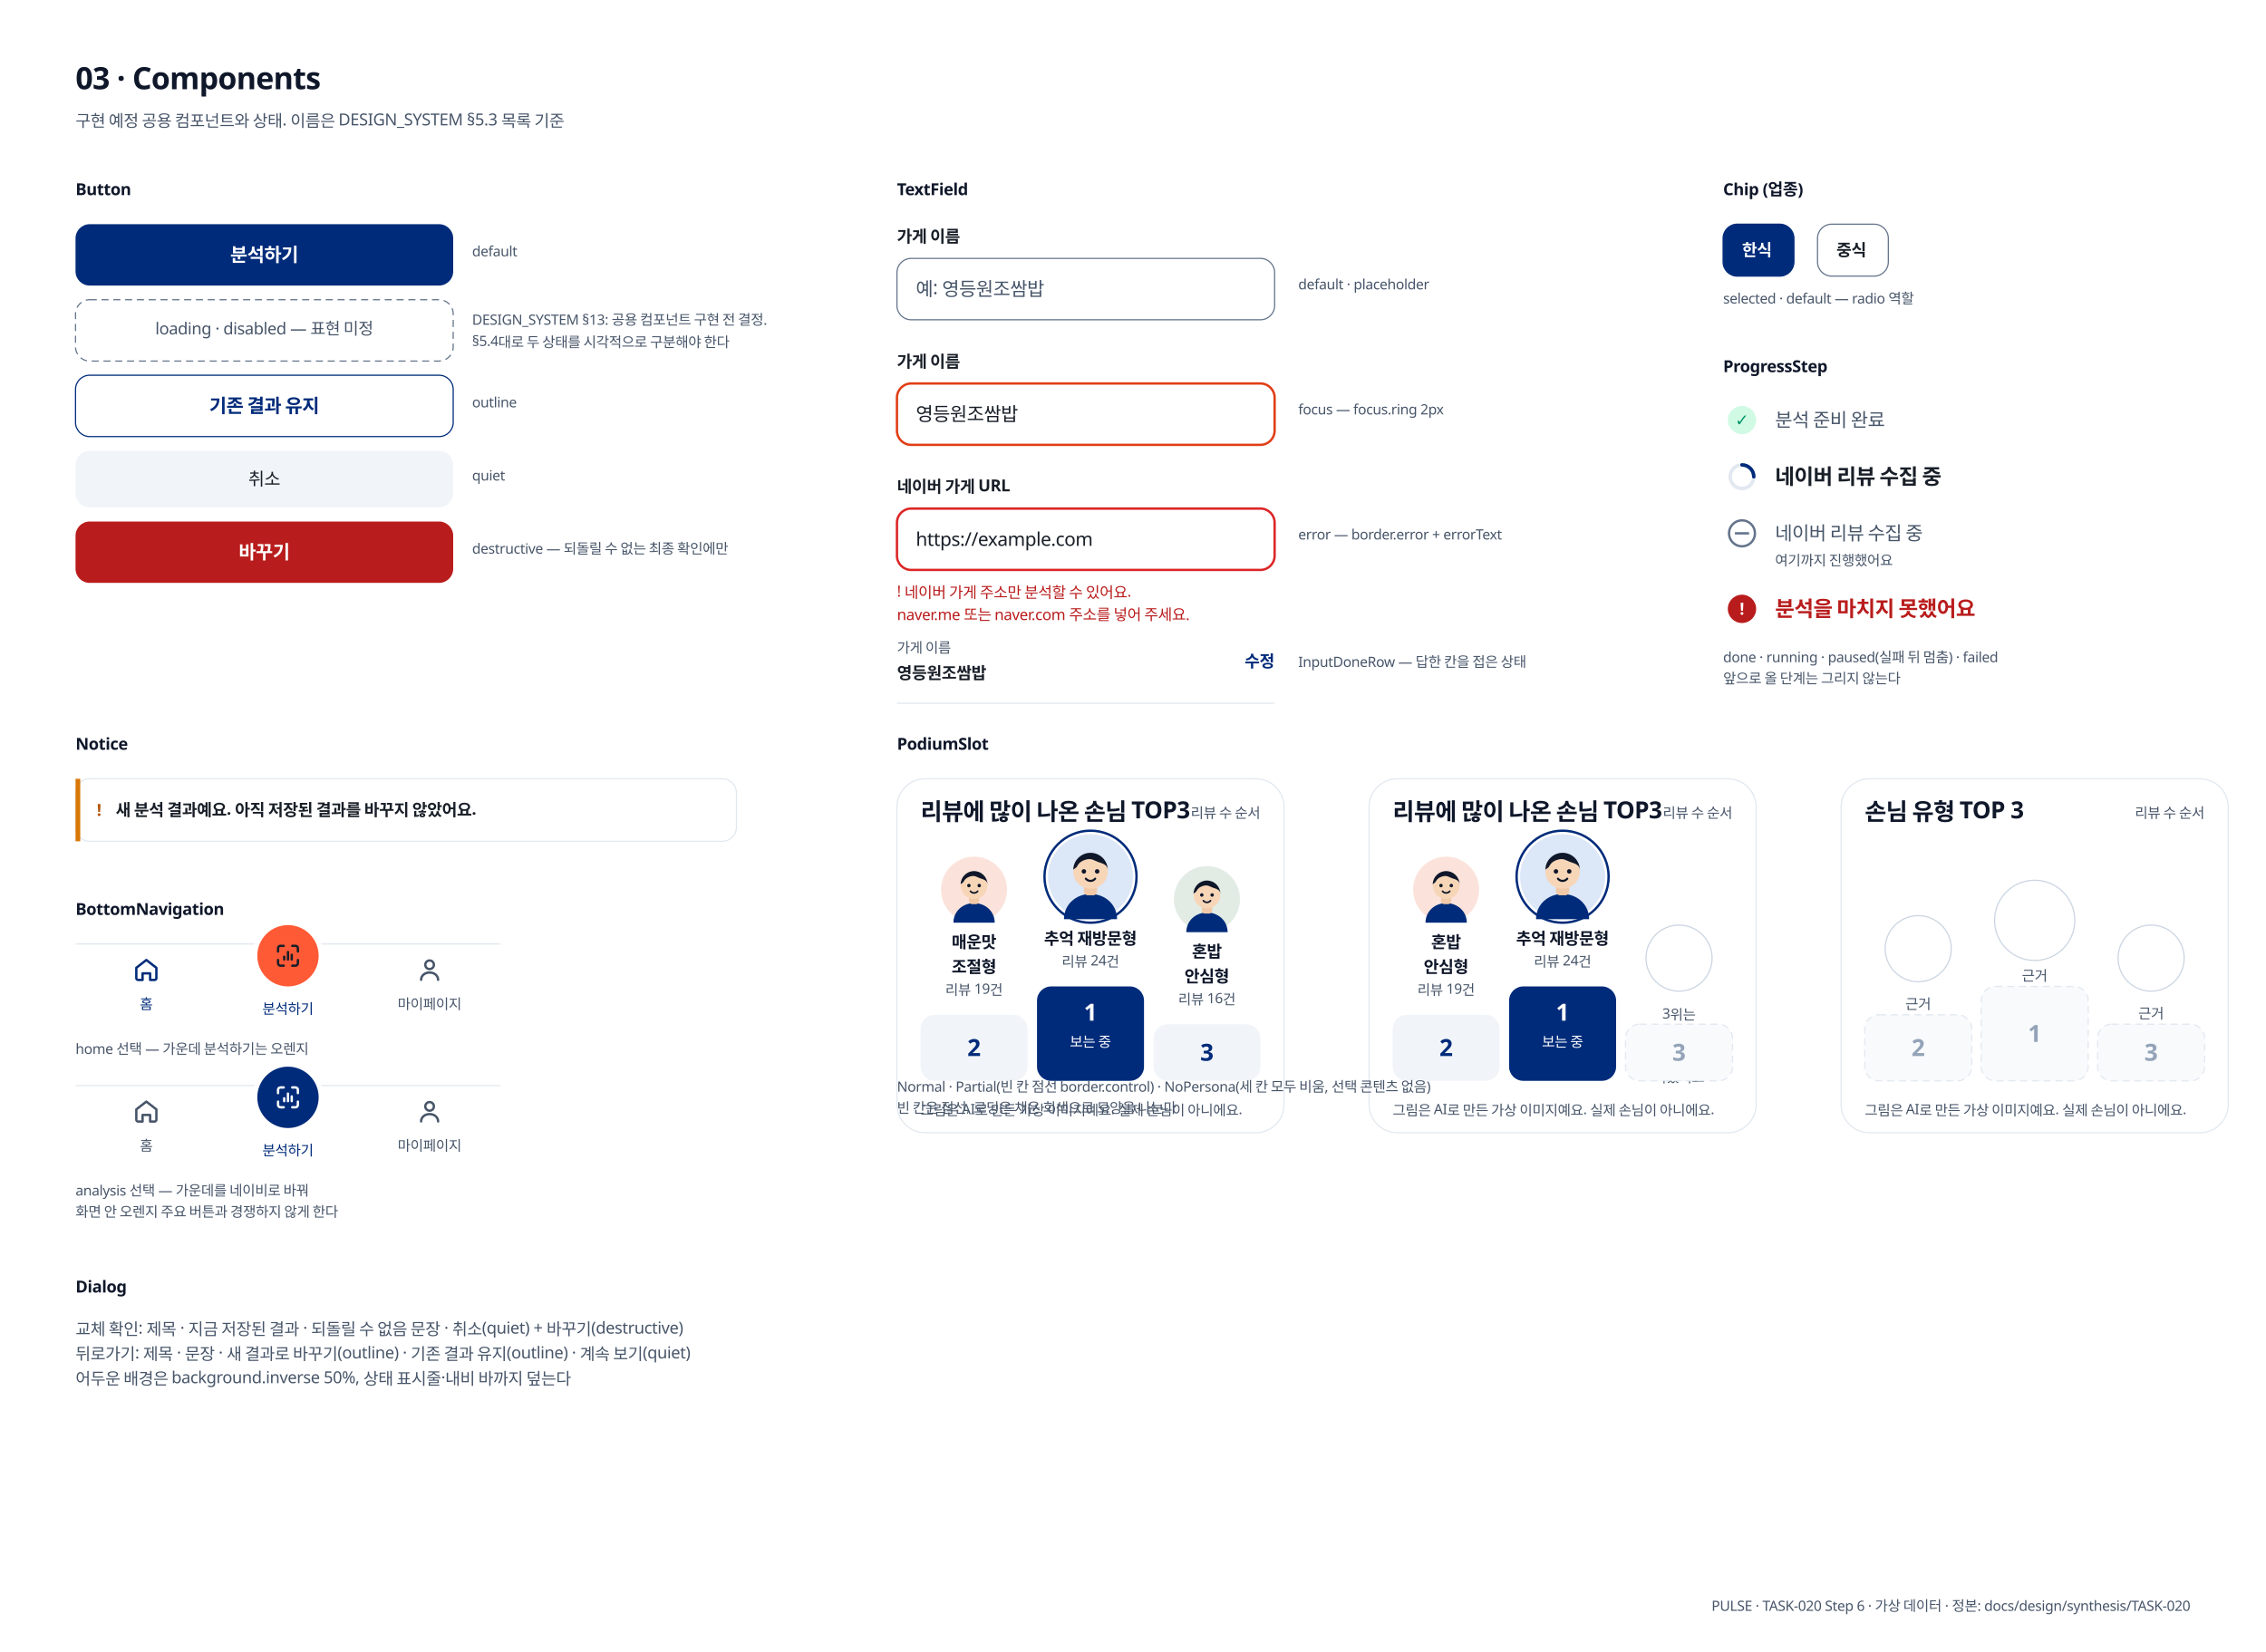
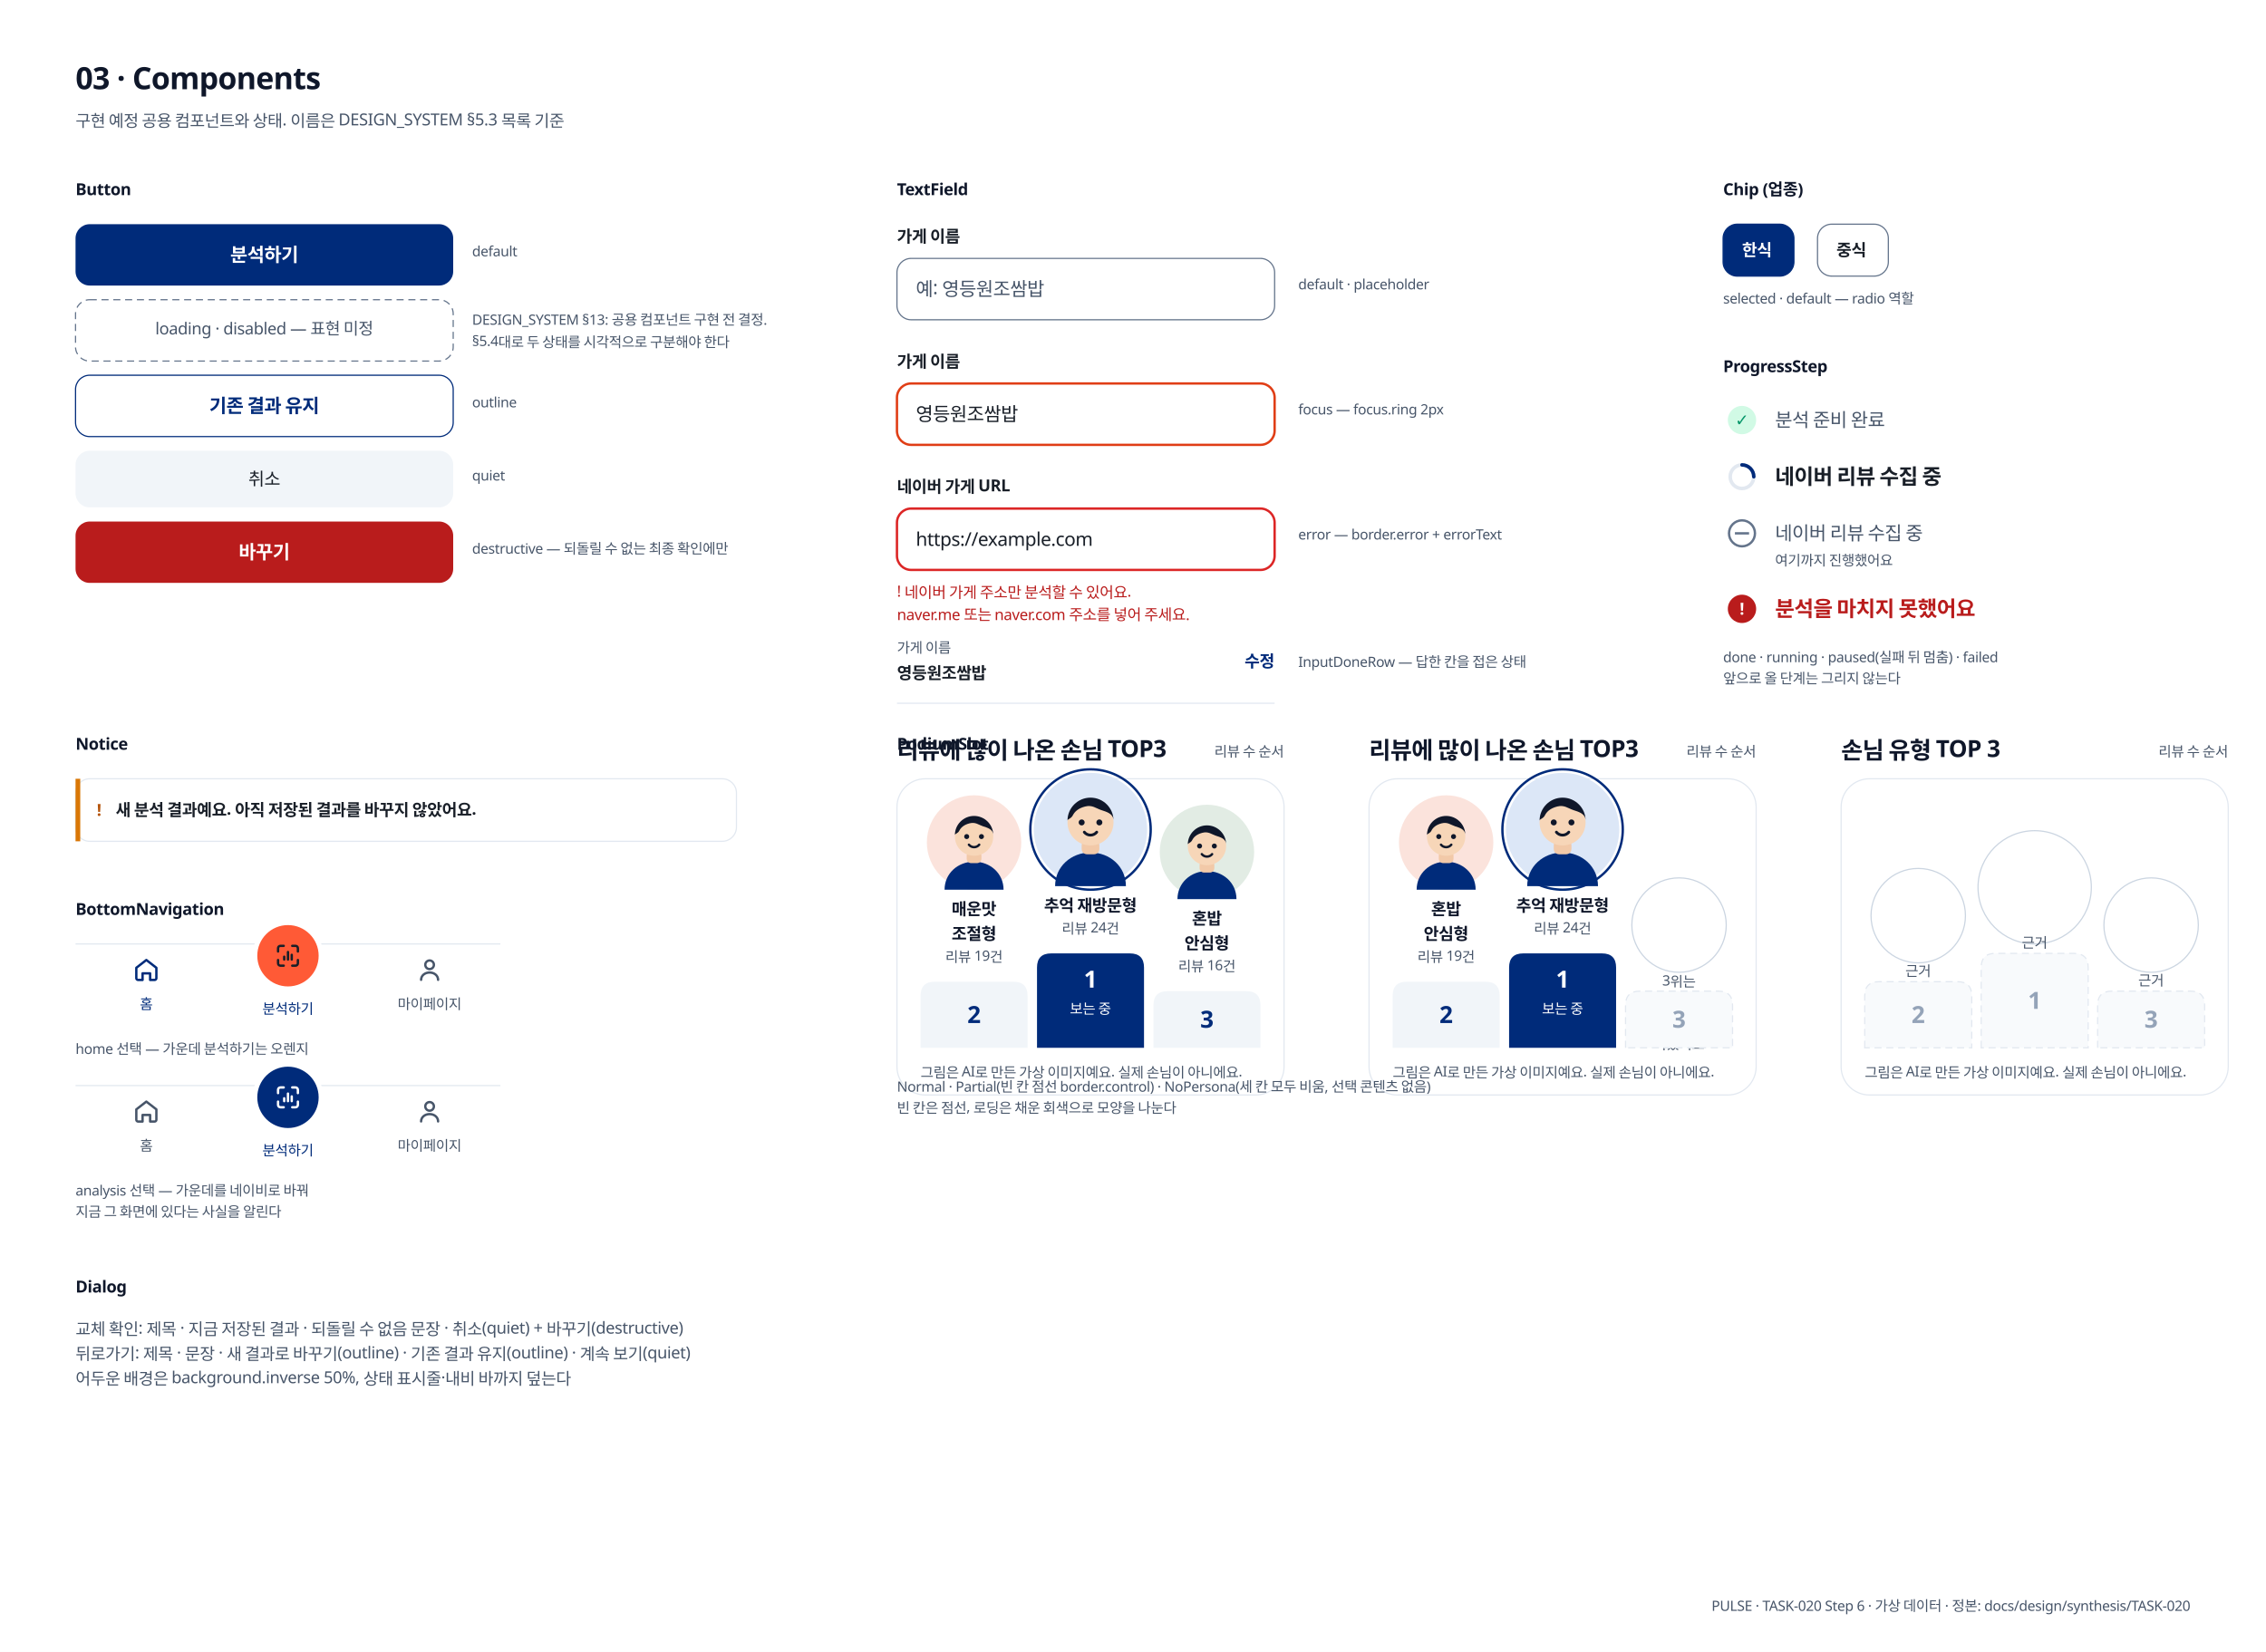
<svg xmlns="http://www.w3.org/2000/svg" width="1920" height="1400" viewBox="0 0 1920 1400">
  <rect x="0" y="0" width="1920" height="1400" rx="0" fill="#FFFFFF" />
  <text x="64" y="75.6" font-family="Pretendard" font-size="26" font-weight="600" letter-spacing="-0.52" fill="#0F172A" text-anchor="start">03 · Components</text>
  <text x="64" y="107.4" font-family="Pretendard" font-size="14" font-weight="400" letter-spacing="-0.28" fill="#475569" text-anchor="start">구현 예정 공용 컴포넌트와 상태. 이름은 DESIGN_SYSTEM §5.3 목록 기준</text>
  <text x="64" y="165.4" font-family="Pretendard" font-size="14" font-weight="700" letter-spacing="-0.28" fill="#0F172A" text-anchor="start">Button</text>
  <g id="Button/Primary/분석하기">
    <rect x="64" y="190" width="320" height="52" rx="12" fill="#002B7A" />
    <text x="224" y="221.6" font-family="Pretendard" font-size="16" font-weight="600" letter-spacing="-0.32" fill="#FFFFFF" text-anchor="middle">분석하기</text>
  </g>
  <text x="400" y="217.2" font-family="Pretendard" font-size="12" font-weight="400" letter-spacing="-0.24" fill="#475569" text-anchor="start">default</text>
  <rect x="64" y="254" width="320" height="52" rx="12" fill="none" stroke="#64748B" stroke-width="1" stroke-dasharray="6 4" />
  <text x="224" y="283.4" font-family="Pretendard" font-size="14" font-weight="400" letter-spacing="-0.28" fill="#475569" text-anchor="middle">loading · disabled — 표현 미정</text>
  <text x="400" y="275.2" font-family="Pretendard" font-size="12" font-weight="400" letter-spacing="-0.24" fill="#475569" text-anchor="start">DESIGN_SYSTEM §13: 공용 컴포넌트 구현 전 결정.</text>
  <text x="400" y="293.2" font-family="Pretendard" font-size="12" font-weight="400" letter-spacing="-0.24" fill="#475569" text-anchor="start">§5.4대로 두 상태를 시각적으로 구분해야 한다</text>
  <g id="Button/Outline/기존 결과 유지">
    <rect x="64" y="318" width="320" height="52" rx="12" fill="#FFFFFF" stroke="#002B7A" stroke-width="1" />
    <text x="224" y="349.6" font-family="Pretendard" font-size="16" font-weight="600" letter-spacing="-0.32" fill="#002B7A" text-anchor="middle">기존 결과 유지</text>
  </g>
  <text x="400" y="345.2" font-family="Pretendard" font-size="12" font-weight="400" letter-spacing="-0.24" fill="#475569" text-anchor="start">outline</text>
  <g id="Button/Quiet/취소">
    <rect x="64" y="382" width="320" height="48" rx="12" fill="#F1F5F9" />
    <text x="224" y="411.3" font-family="Pretendard" font-size="15" font-weight="500" letter-spacing="-0.3" fill="#191F28" text-anchor="middle">취소</text>
  </g>
  <text x="400" y="407.2" font-family="Pretendard" font-size="12" font-weight="400" letter-spacing="-0.24" fill="#475569" text-anchor="start">quiet</text>
  <g id="Button/Primary/바꾸기">
    <rect x="64" y="442" width="320" height="52" rx="12" fill="#B91C1C" />
    <text x="224" y="473.6" font-family="Pretendard" font-size="16" font-weight="600" letter-spacing="-0.32" fill="#FFFFFF" text-anchor="middle">바꾸기</text>
  </g>
  <text x="400" y="469.2" font-family="Pretendard" font-size="12" font-weight="400" letter-spacing="-0.24" fill="#475569" text-anchor="start">destructive — 되돌릴 수 없는 최종 확인에만</text>
  <text x="760" y="165.4" font-family="Pretendard" font-size="14" font-weight="700" letter-spacing="-0.28" fill="#0F172A" text-anchor="start">TextField</text>
  <g id="TextField/default/가게 이름">
    <text x="760" y="205.4" font-family="Pretendard" font-size="14" font-weight="600" letter-spacing="-0.28" fill="#191F28" text-anchor="start">가게 이름</text>
    <rect x="760" y="219" width="320" height="52" rx="12" fill="#FFFFFF" stroke="#64748B" stroke-width="1" />
    <text x="776" y="250.6" font-family="Pretendard" font-size="16" font-weight="400" letter-spacing="-0.32" fill="#475569" text-anchor="start">예: 영등원조쌈밥</text>
  </g>
  <text x="1100" y="245.2" font-family="Pretendard" font-size="12" font-weight="400" letter-spacing="-0.24" fill="#475569" text-anchor="start">default · placeholder</text>
  <g id="TextField/focus/가게 이름">
    <text x="760" y="311.4" font-family="Pretendard" font-size="14" font-weight="600" letter-spacing="-0.28" fill="#191F28" text-anchor="start">가게 이름</text>
    <rect x="760" y="325" width="320" height="52" rx="12" fill="#FFFFFF" stroke="#E03E16" stroke-width="2" />
    <text x="776" y="356.6" font-family="Pretendard" font-size="16" font-weight="400" letter-spacing="-0.32" fill="#191F28" text-anchor="start">영등원조쌈밥</text>
  </g>
  <text x="1100" y="351.2" font-family="Pretendard" font-size="12" font-weight="400" letter-spacing="-0.24" fill="#475569" text-anchor="start">focus — focus.ring 2px</text>
  <g id="TextField/error/네이버 가게 URL">
    <text x="760" y="417.4" font-family="Pretendard" font-size="14" font-weight="600" letter-spacing="-0.28" fill="#191F28" text-anchor="start">네이버 가게 URL</text>
    <rect x="760" y="431" width="320" height="52" rx="12" fill="#FFFFFF" stroke="#DC2626" stroke-width="2" />
    <text x="776" y="462.6" font-family="Pretendard" font-size="16" font-weight="400" letter-spacing="-0.32" fill="#191F28" text-anchor="start">https://example.com</text>
    <text x="760" y="505.6" font-family="Pretendard" font-size="13" font-weight="500" letter-spacing="-0.26" fill="#B91C1C" text-anchor="start">! 네이버 가게 주소만 분석할 수 있어요.</text>
    <text x="760" y="525.5" font-family="Pretendard" font-size="13" font-weight="500" letter-spacing="-0.26" fill="#B91C1C" text-anchor="start">   naver.me 또는 naver.com 주소를 넣어 주세요.</text>
  </g>
  <text x="1100" y="457.2" font-family="Pretendard" font-size="12" font-weight="400" letter-spacing="-0.24" fill="#475569" text-anchor="start">error — border.error + errorText</text>
  <g id="InputDoneRow/가게 이름">
    <text x="760" y="553.2" font-family="Pretendard" font-size="12" font-weight="400" letter-spacing="-0.24" fill="#475569" text-anchor="start">가게 이름</text>
    <text x="760" y="575.4" font-family="Pretendard" font-size="14" font-weight="700" letter-spacing="-0.28" fill="#191F28" text-anchor="start">영등원조쌈밥</text>
    <text x="1080" y="565.4" font-family="Pretendard" font-size="14" font-weight="600" letter-spacing="-0.28" fill="#002B7A" text-anchor="end">수정</text>
    <line x1="760" y1="596" x2="1080" y2="596" stroke="#E2E8F0" stroke-width="1" />
  </g>
  <text x="1100" y="565.2" font-family="Pretendard" font-size="12" font-weight="400" letter-spacing="-0.24" fill="#475569" text-anchor="start">InputDoneRow — 답한 칸을 접은 상태</text>
  <text x="1460" y="165.4" font-family="Pretendard" font-size="14" font-weight="700" letter-spacing="-0.28" fill="#0F172A" text-anchor="start">Chip (업종)</text>
  <g id="Chip/Selected/한식">
    <rect x="1460" y="190" width="60" height="44" rx="12" fill="#002B7A" stroke="#002B7A" stroke-width="1" />
    <text x="1476" y="216.9" font-family="Pretendard" font-size="14" font-weight="600" letter-spacing="-0.28" fill="#FFFFFF" text-anchor="start">한식</text>
  </g>
  <g id="Chip/Default/중식">
    <rect x="1540" y="190" width="60" height="44" rx="12" fill="#FFFFFF" stroke="#64748B" stroke-width="1" />
    <text x="1556" y="216.9" font-family="Pretendard" font-size="14" font-weight="600" letter-spacing="-0.28" fill="#191F28" text-anchor="start">중식</text>
  </g>
  <text x="1460" y="257.2" font-family="Pretendard" font-size="12" font-weight="400" letter-spacing="-0.24" fill="#475569" text-anchor="start">selected · default — radio 역할</text>
  <text x="1460" y="315.4" font-family="Pretendard" font-size="14" font-weight="700" letter-spacing="-0.28" fill="#0F172A" text-anchor="start">ProgressStep</text>
  <g id="ProgressStep/done">
    <circle cx="1476" cy="356" r="12" fill="#D1FAE5" />
    <text x="1476" y="360.9" font-family="Pretendard" font-size="14" font-weight="700" letter-spacing="-0.28" fill="#059669" text-anchor="middle">✓</text>
    <text x="1504" y="361.6" font-family="Pretendard" font-size="16" font-weight="400" letter-spacing="-0.32" fill="#475569" text-anchor="start">분석 준비 완료</text>
  </g>
  <g id="ProgressStep/running">
    <circle cx="1476" cy="404" r="10" fill="none" stroke="#E2E8F0" stroke-width="3" />
    <path d="M 1476 394 A 10 10 0 0 1 1486 404" fill="none" stroke="#002B7A" stroke-width="3" stroke-linecap="round" />
    <text x="1504" y="410.3" font-family="Pretendard" font-size="18" font-weight="700" letter-spacing="-0.36" fill="#191F28" text-anchor="start">네이버 리뷰 수집 중</text>
  </g>
  <g id="ProgressStep/paused">
    <circle cx="1476" cy="452" r="11" fill="none" stroke="#64748B" stroke-width="2" />
    <rect x="1470" y="451" width="12" height="2" rx="0" fill="#64748B" />
    <text x="1504" y="457.6" font-family="Pretendard" font-size="16" font-weight="400" letter-spacing="-0.32" fill="#475569" text-anchor="start">네이버 리뷰 수집 중</text>
    <text x="1504" y="479.2" font-family="Pretendard" font-size="12" font-weight="400" letter-spacing="-0.24" fill="#475569" text-anchor="start">여기까지 진행했어요</text>
  </g>
  <g id="ProgressStep/failed">
    <circle cx="1476" cy="516" r="12" fill="#B91C1C" />
    <text x="1476" y="520.9" font-family="Pretendard" font-size="14" font-weight="700" letter-spacing="-0.28" fill="#FFFFFF" text-anchor="middle">!</text>
    <text x="1504" y="522.3" font-family="Pretendard" font-size="18" font-weight="700" letter-spacing="-0.36" fill="#B91C1C" text-anchor="start">분석을 마치지 못했어요</text>
  </g>
  <text x="1460" y="561.2" font-family="Pretendard" font-size="12" font-weight="400" letter-spacing="-0.24" fill="#475569" text-anchor="start">done · running · paused(실패 뒤 멈춤) · failed</text>
  <text x="1460" y="579.2" font-family="Pretendard" font-size="12" font-weight="400" letter-spacing="-0.24" fill="#475569" text-anchor="start">앞으로 올 단계는 그리지 않는다</text>
  <text x="64" y="635.4" font-family="Pretendard" font-size="14" font-weight="700" letter-spacing="-0.28" fill="#0F172A" text-anchor="start">Notice</text>
  <g id="Notice/Warning">
    <rect x="64" y="660" width="560" height="53" rx="12" fill="#FFFFFF" stroke="#E2E8F0" stroke-width="1" />
    <rect x="64" y="660" width="4" height="53" rx="0" fill="#D97706" />
    <text x="82" y="691.4" font-family="Pretendard" font-size="14" font-weight="700" letter-spacing="-0.28" fill="#B45309" text-anchor="start">!</text>
    <text x="98" y="691.4" font-family="Pretendard" font-size="14" font-weight="600" letter-spacing="-0.28" fill="#191F28" text-anchor="start">새 분석 결과예요. 아직 저장된 결과를 바꾸지 않았어요.</text>
  </g>
  <text x="64" y="775.4" font-family="Pretendard" font-size="14" font-weight="700" letter-spacing="-0.28" fill="#0F172A" text-anchor="start">BottomNavigation</text>
  <g id="BottomNavigation/home 2" transform="translate(64 72)">
    <g id="BottomNavigation/home">
      <rect x="0" y="728" width="360" height="72" rx="0" fill="#FFFFFF" />
      <line x1="0" y1="728" x2="360" y2="728" stroke="#E2E8F0" stroke-width="1" />
      <text x="60" y="783.2" font-family="Pretendard" font-size="12" font-weight="400" letter-spacing="-0.24" fill="#002B7A" text-anchor="middle">홈</text>
      <g transform="translate(48 738)">
        <path d="M3.5 10.2 12 3.6l8.5 6.6V19a1.5 1.5 0 0 1-1.5 1.5h-3.8v-5.6H8.8v5.6H5A1.5 1.5 0 0 1 3.5 19v-8.8Z" fill="none" stroke="#002B7A" stroke-width="2" stroke-linecap="round" stroke-linejoin="round" />
      </g>
      <circle cx="180" cy="738" r="28" fill="#FF5A36" stroke="#FFFFFF" stroke-width="4" />
      <g transform="translate(168 726)">
        <path d="M3.6 8.4V5.6a2 2 0 0 1 2-2h2.8M15.6 3.6h2.8a2 2 0 0 1 2 2v2.8M20.4 15.6v2.8a2 2 0 0 1-2 2h-2.8M8.4 20.4H5.6a2 2 0 0 1-2-2v-2.8" fill="none" stroke="#191F28" stroke-width="2" stroke-linecap="round" stroke-linejoin="round" />
        <path d="M8.8 15.2v-2.4M12 15.2V8.8M15.2 15.2v-4" fill="none" stroke="#191F28" stroke-width="2" stroke-linecap="round" stroke-linejoin="round" />
      </g>
      <text x="180" y="787.2" font-family="Pretendard" font-size="12" font-weight="400" letter-spacing="-0.24" fill="#002B7A" text-anchor="middle">분석하기</text>
      <g transform="translate(288 738)">
        <path d="M12 11.3a3.65 3.65 0 1 0 0-7.3 3.65 3.65 0 0 0 0 7.3Z" fill="none" stroke="#475569" stroke-width="2" stroke-linecap="round" stroke-linejoin="round" />
        <path d="M4.8 20.4c0-3.6 3.2-6.2 7.2-6.2s7.2 2.6 7.2 6.2" fill="none" stroke="#475569" stroke-width="2" stroke-linecap="round" stroke-linejoin="round" />
      </g>
      <text x="300" y="783.2" font-family="Pretendard" font-size="12" font-weight="400" letter-spacing="-0.24" fill="#475569" text-anchor="middle">마이페이지</text>
    </g>
  </g>
  <text x="64" y="893.2" font-family="Pretendard" font-size="12" font-weight="400" letter-spacing="-0.24" fill="#475569" text-anchor="start">home 선택 — 가운데 분석하기는 오렌지</text>
  <g id="BottomNavigation/analysis 2" transform="translate(64 192)">
    <g id="BottomNavigation/analysis">
      <rect x="0" y="728" width="360" height="72" rx="0" fill="#FFFFFF" />
      <line x1="0" y1="728" x2="360" y2="728" stroke="#E2E8F0" stroke-width="1" />
      <text x="60" y="783.2" font-family="Pretendard" font-size="12" font-weight="400" letter-spacing="-0.24" fill="#475569" text-anchor="middle">홈</text>
      <g transform="translate(48 738)">
        <path d="M3.5 10.2 12 3.6l8.5 6.6V19a1.5 1.5 0 0 1-1.5 1.5h-3.8v-5.6H8.8v5.6H5A1.5 1.5 0 0 1 3.5 19v-8.8Z" fill="none" stroke="#475569" stroke-width="2" stroke-linecap="round" stroke-linejoin="round" />
      </g>
      <circle cx="180" cy="738" r="28" fill="#002B7A" stroke="#FFFFFF" stroke-width="4" />
      <g transform="translate(168 726)">
        <path d="M3.6 8.4V5.6a2 2 0 0 1 2-2h2.8M15.6 3.6h2.8a2 2 0 0 1 2 2v2.8M20.4 15.6v2.8a2 2 0 0 1-2 2h-2.8M8.4 20.4H5.6a2 2 0 0 1-2-2v-2.8" fill="none" stroke="#FFFFFF" stroke-width="2" stroke-linecap="round" stroke-linejoin="round" />
        <path d="M8.8 15.2v-2.4M12 15.2V8.8M15.2 15.2v-4" fill="none" stroke="#FFFFFF" stroke-width="2" stroke-linecap="round" stroke-linejoin="round" />
      </g>
      <text x="180" y="787.2" font-family="Pretendard" font-size="12" font-weight="400" letter-spacing="-0.24" fill="#002B7A" text-anchor="middle">분석하기</text>
      <g transform="translate(288 738)">
        <path d="M12 11.3a3.65 3.65 0 1 0 0-7.3 3.65 3.65 0 0 0 0 7.3Z" fill="none" stroke="#475569" stroke-width="2" stroke-linecap="round" stroke-linejoin="round" />
        <path d="M4.8 20.4c0-3.6 3.2-6.2 7.2-6.2s7.2 2.6 7.2 6.2" fill="none" stroke="#475569" stroke-width="2" stroke-linecap="round" stroke-linejoin="round" />
      </g>
      <text x="300" y="783.2" font-family="Pretendard" font-size="12" font-weight="400" letter-spacing="-0.24" fill="#475569" text-anchor="middle">마이페이지</text>
    </g>
  </g>
  <text x="64" y="1013.2" font-family="Pretendard" font-size="12" font-weight="400" letter-spacing="-0.24" fill="#475569" text-anchor="start">analysis 선택 — 가운데를 네이비로 바꿔</text>
-   <text x="64" y="1031.2" font-family="Pretendard" font-size="12" font-weight="400" letter-spacing="-0.24" fill="#475569" text-anchor="start">화면 안 오렌지 주요 버튼과 경쟁하지 않게 한다</text>
+   <text x="64" y="1031.2" font-family="Pretendard" font-size="12" font-weight="400" letter-spacing="-0.24" fill="#475569" text-anchor="start">지금 그 화면에 있다는 사실을 알린다</text>
  <text x="760" y="635.4" font-family="Pretendard" font-size="14" font-weight="700" letter-spacing="-0.28" fill="#0F172A" text-anchor="start">PodiumSlot</text>
  <g id="Podium/Normal" transform="translate(744 660)">
    <g id="Podium">
-       <rect x="16" y="0" width="328" height="300" rx="24" fill="#FFFFFF" stroke="#E2E8F0" stroke-width="1" />
-       <text x="36" y="35.0" font-family="Pretendard" font-size="20" font-weight="600" letter-spacing="-0.4" fill="#0F172A" text-anchor="start">리뷰에 많이 나온 손님 TOP3</text>
-       <text x="324" y="33.2" font-family="Pretendard" font-size="12" font-weight="400" letter-spacing="-0.24" fill="#475569" text-anchor="end">리뷰 수 순서</text>
+       <text x="16" y="-17.0" font-family="Pretendard" font-size="20" font-weight="600" letter-spacing="-0.4" fill="#0F172A" text-anchor="start">리뷰에 많이 나온 손님 TOP3</text>
+       <text x="344" y="-18.8" font-family="Pretendard" font-size="12" font-weight="400" letter-spacing="-0.24" fill="#475569" text-anchor="end">리뷰 수 순서</text>
+       <rect x="16" y="0" width="328" height="268" rx="24" fill="#FFFFFF" stroke="#E2E8F0" stroke-width="1" />
      <g id="PodiumSlot/Runner">
-         <g transform="translate(53.33333 66) scale(0.875)">
+         <g transform="translate(41.33333 14) scale(1.25)">
          <circle cx="32" cy="32" r="32" fill="#FBE3DC" />
          <path d="M12 64c0-11 9-19 20-19s20 8 20 19H12Z" fill="#002B7A" />
          <rect x="27" y="38" width="10" height="8" rx="3" fill="#F2C9A8" />
          <circle cx="32" cy="28" r="13" fill="#F7D6B8" />
          <path d="M19 27a13 13 0 0 1 26 0c0-4-4-5-7-6-3-1-5-3-9-2s-6 3-7 5-3 2-3 3Z" fill="#0F172A" />
          <circle cx="27" cy="28" r="1.7" fill="#0F172A" />
          <circle cx="37" cy="28" r="1.7" fill="#0F172A" />
          <path d="M28.5 33.5a4.5 4.5 0 0 0 7 0" fill="none" stroke="#0F172A" stroke-width="1.6" stroke-linecap="round" />
        </g>
-         <text x="81.333" y="143.4" font-family="Pretendard" font-size="14" font-weight="600" letter-spacing="-0.28" fill="#0F172A" text-anchor="middle">매운맛</text>
-         <text x="81.333" y="164.4" font-family="Pretendard" font-size="14" font-weight="600" letter-spacing="-0.28" fill="#0F172A" text-anchor="middle">조절형</text>
-         <text x="81.333" y="183.2" font-family="Pretendard" font-size="12" font-weight="400" letter-spacing="-0.24" fill="#475569" text-anchor="middle">리뷰 19건</text>
-         <rect x="36" y="200" width="90.667" height="56" rx="12" fill="#F1F5F9" />
-         <text x="81.333" y="235.0" font-family="Pretendard" font-size="20" font-weight="600" letter-spacing="-0.4" fill="#002B7A" text-anchor="middle">2</text>
+         <text x="81.333" y="115.4" font-family="Pretendard" font-size="14" font-weight="600" letter-spacing="-0.28" fill="#0F172A" text-anchor="middle">매운맛</text>
+         <text x="81.333" y="136.4" font-family="Pretendard" font-size="14" font-weight="600" letter-spacing="-0.28" fill="#0F172A" text-anchor="middle">조절형</text>
+         <text x="81.333" y="155.2" font-family="Pretendard" font-size="12" font-weight="400" letter-spacing="-0.24" fill="#475569" text-anchor="middle">리뷰 19건</text>
+         <path d="M 36 228 L 36 184 Q 36 172 48 172 L 114.667 172 Q 126.667 172 126.667 184 L 126.667 228 Z" fill="#F1F5F9" />
+         <text x="81.333" y="207.0" font-family="Pretendard" font-size="20" font-weight="600" letter-spacing="-0.4" fill="#002B7A" text-anchor="middle">2</text>
      </g>
      <g id="PodiumSlot/First">
-         <g transform="translate(144 47) scale(1.125)">
+         <g transform="translate(132 -5) scale(1.5)">
          <circle cx="32" cy="32" r="32" fill="#DCE7F7" />
          <path d="M12 64c0-11 9-19 20-19s20 8 20 19H12Z" fill="#002B7A" />
          <rect x="27" y="38" width="10" height="8" rx="3" fill="#F2C9A8" />
          <circle cx="32" cy="28" r="13" fill="#F7D6B8" />
          <path d="M19 27a13 13 0 0 1 26 0c0-4-4-5-7-6-3-1-5-3-9-2s-6 3-7 5-3 2-3 3Z" fill="#0F172A" />
          <circle cx="27" cy="28" r="1.7" fill="#0F172A" />
          <circle cx="37" cy="28" r="1.7" fill="#0F172A" />
          <path d="M28.5 33.5a4.5 4.5 0 0 0 7 0" fill="none" stroke="#0F172A" stroke-width="1.6" stroke-linecap="round" />
        </g>
-         <circle cx="180" cy="83" r="39" fill="none" stroke="#002B7A" stroke-width="2" />
-         <text x="180" y="140.4" font-family="Pretendard" font-size="14" font-weight="600" letter-spacing="-0.28" fill="#0F172A" text-anchor="middle">추억 재방문형</text>
-         <text x="180" y="159.2" font-family="Pretendard" font-size="12" font-weight="400" letter-spacing="-0.24" fill="#475569" text-anchor="middle">리뷰 24건</text>
-         <rect x="134.667" y="176" width="90.667" height="80" rx="12" fill="#002B7A" />
-         <text x="180" y="205.0" font-family="Pretendard" font-size="20" font-weight="600" letter-spacing="-0.4" fill="#FFFFFF" text-anchor="middle">1</text>
-         <text x="180" y="227.2" font-family="Pretendard" font-size="12" font-weight="400" letter-spacing="-0.24" fill="#FFFFFF" text-anchor="middle">보는 중</text>
+         <circle cx="180" cy="43" r="51" fill="none" stroke="#002B7A" stroke-width="2" />
+         <text x="180" y="112.4" font-family="Pretendard" font-size="14" font-weight="600" letter-spacing="-0.28" fill="#0F172A" text-anchor="middle">추억 재방문형</text>
+         <text x="180" y="131.2" font-family="Pretendard" font-size="12" font-weight="400" letter-spacing="-0.24" fill="#475569" text-anchor="middle">리뷰 24건</text>
+         <path d="M 134.667 228 L 134.667 160 Q 134.667 148 146.667 148 L 213.333 148 Q 225.333 148 225.333 160 L 225.333 228 Z" fill="#002B7A" />
+         <text x="180" y="177.0" font-family="Pretendard" font-size="20" font-weight="600" letter-spacing="-0.4" fill="#FFFFFF" text-anchor="middle">1</text>
+         <text x="180" y="199.2" font-family="Pretendard" font-size="12" font-weight="400" letter-spacing="-0.24" fill="#FFFFFF" text-anchor="middle">보는 중</text>
      </g>
      <g id="PodiumSlot/Runner 2">
-         <g transform="translate(250.6667 74) scale(0.875)">
+         <g transform="translate(238.6667 22) scale(1.25)">
          <circle cx="32" cy="32" r="32" fill="#E2ECE4" />
          <path d="M12 64c0-11 9-19 20-19s20 8 20 19H12Z" fill="#002B7A" />
          <rect x="27" y="38" width="10" height="8" rx="3" fill="#F2C9A8" />
          <circle cx="32" cy="28" r="13" fill="#F7D6B8" />
          <path d="M19 27a13 13 0 0 1 26 0c0-4-4-5-7-6-3-1-5-3-9-2s-6 3-7 5-3 2-3 3Z" fill="#0F172A" />
          <circle cx="27" cy="28" r="1.7" fill="#0F172A" />
          <circle cx="37" cy="28" r="1.7" fill="#0F172A" />
          <path d="M28.5 33.5a4.5 4.5 0 0 0 7 0" fill="none" stroke="#0F172A" stroke-width="1.6" stroke-linecap="round" />
        </g>
-         <text x="278.667" y="151.4" font-family="Pretendard" font-size="14" font-weight="600" letter-spacing="-0.28" fill="#0F172A" text-anchor="middle">혼밥</text>
-         <text x="278.667" y="172.4" font-family="Pretendard" font-size="14" font-weight="600" letter-spacing="-0.28" fill="#0F172A" text-anchor="middle">안심형</text>
-         <text x="278.667" y="191.2" font-family="Pretendard" font-size="12" font-weight="400" letter-spacing="-0.24" fill="#475569" text-anchor="middle">리뷰 16건</text>
-         <rect x="233.333" y="208" width="90.667" height="48" rx="12" fill="#F1F5F9" />
-         <text x="278.667" y="239.0" font-family="Pretendard" font-size="20" font-weight="600" letter-spacing="-0.4" fill="#002B7A" text-anchor="middle">3</text>
-       </g>
-       <text x="36" y="285.2" font-family="Pretendard" font-size="12" font-weight="400" letter-spacing="-0.24" fill="#475569" text-anchor="start">그림은 AI로 만든 가상 이미지예요. 실제 손님이 아니에요.</text>
+         <text x="278.667" y="123.4" font-family="Pretendard" font-size="14" font-weight="600" letter-spacing="-0.28" fill="#0F172A" text-anchor="middle">혼밥</text>
+         <text x="278.667" y="144.4" font-family="Pretendard" font-size="14" font-weight="600" letter-spacing="-0.28" fill="#0F172A" text-anchor="middle">안심형</text>
+         <text x="278.667" y="163.2" font-family="Pretendard" font-size="12" font-weight="400" letter-spacing="-0.24" fill="#475569" text-anchor="middle">리뷰 16건</text>
+         <path d="M 233.333 228 L 233.333 192 Q 233.333 180 245.333 180 L 312 180 Q 324 180 324 192 L 324 228 Z" fill="#F1F5F9" />
+         <text x="278.667" y="211.0" font-family="Pretendard" font-size="20" font-weight="600" letter-spacing="-0.4" fill="#002B7A" text-anchor="middle">3</text>
+       </g>
+       <text x="36" y="253.2" font-family="Pretendard" font-size="12" font-weight="400" letter-spacing="-0.24" fill="#475569" text-anchor="start">그림은 AI로 만든 가상 이미지예요. 실제 손님이 아니에요.</text>
    </g>
  </g>
  <g id="Podium/Partial" transform="translate(1144 660)">
    <g id="Podium 2">
-       <rect x="16" y="0" width="328" height="300" rx="24" fill="#FFFFFF" stroke="#E2E8F0" stroke-width="1" />
-       <text x="36" y="35.0" font-family="Pretendard" font-size="20" font-weight="600" letter-spacing="-0.4" fill="#0F172A" text-anchor="start">리뷰에 많이 나온 손님 TOP3</text>
-       <text x="324" y="33.2" font-family="Pretendard" font-size="12" font-weight="400" letter-spacing="-0.24" fill="#475569" text-anchor="end">리뷰 수 순서</text>
+       <text x="16" y="-17.0" font-family="Pretendard" font-size="20" font-weight="600" letter-spacing="-0.4" fill="#0F172A" text-anchor="start">리뷰에 많이 나온 손님 TOP3</text>
+       <text x="344" y="-18.8" font-family="Pretendard" font-size="12" font-weight="400" letter-spacing="-0.24" fill="#475569" text-anchor="end">리뷰 수 순서</text>
+       <rect x="16" y="0" width="328" height="268" rx="24" fill="#FFFFFF" stroke="#E2E8F0" stroke-width="1" />
      <g id="PodiumSlot/Runner 3">
-         <g transform="translate(53.33333 66) scale(0.875)">
+         <g transform="translate(41.33333 14) scale(1.25)">
          <circle cx="32" cy="32" r="32" fill="#FBE3DC" />
          <path d="M12 64c0-11 9-19 20-19s20 8 20 19H12Z" fill="#002B7A" />
          <rect x="27" y="38" width="10" height="8" rx="3" fill="#F2C9A8" />
          <circle cx="32" cy="28" r="13" fill="#F7D6B8" />
          <path d="M19 27a13 13 0 0 1 26 0c0-4-4-5-7-6-3-1-5-3-9-2s-6 3-7 5-3 2-3 3Z" fill="#0F172A" />
          <circle cx="27" cy="28" r="1.7" fill="#0F172A" />
          <circle cx="37" cy="28" r="1.7" fill="#0F172A" />
          <path d="M28.5 33.5a4.5 4.5 0 0 0 7 0" fill="none" stroke="#0F172A" stroke-width="1.6" stroke-linecap="round" />
        </g>
-         <text x="81.333" y="143.4" font-family="Pretendard" font-size="14" font-weight="600" letter-spacing="-0.28" fill="#0F172A" text-anchor="middle">혼밥</text>
-         <text x="81.333" y="164.4" font-family="Pretendard" font-size="14" font-weight="600" letter-spacing="-0.28" fill="#0F172A" text-anchor="middle">안심형</text>
-         <text x="81.333" y="183.2" font-family="Pretendard" font-size="12" font-weight="400" letter-spacing="-0.24" fill="#475569" text-anchor="middle">리뷰 19건</text>
-         <rect x="36" y="200" width="90.667" height="56" rx="12" fill="#F1F5F9" />
-         <text x="81.333" y="235.0" font-family="Pretendard" font-size="20" font-weight="600" letter-spacing="-0.4" fill="#002B7A" text-anchor="middle">2</text>
+         <text x="81.333" y="115.4" font-family="Pretendard" font-size="14" font-weight="600" letter-spacing="-0.28" fill="#0F172A" text-anchor="middle">혼밥</text>
+         <text x="81.333" y="136.4" font-family="Pretendard" font-size="14" font-weight="600" letter-spacing="-0.28" fill="#0F172A" text-anchor="middle">안심형</text>
+         <text x="81.333" y="155.2" font-family="Pretendard" font-size="12" font-weight="400" letter-spacing="-0.24" fill="#475569" text-anchor="middle">리뷰 19건</text>
+         <path d="M 36 228 L 36 184 Q 36 172 48 172 L 114.667 172 Q 126.667 172 126.667 184 L 126.667 228 Z" fill="#F1F5F9" />
+         <text x="81.333" y="207.0" font-family="Pretendard" font-size="20" font-weight="600" letter-spacing="-0.4" fill="#002B7A" text-anchor="middle">2</text>
      </g>
      <g id="PodiumSlot/First 2">
-         <g transform="translate(144 47) scale(1.125)">
+         <g transform="translate(132 -5) scale(1.5)">
          <circle cx="32" cy="32" r="32" fill="#DCE7F7" />
          <path d="M12 64c0-11 9-19 20-19s20 8 20 19H12Z" fill="#002B7A" />
          <rect x="27" y="38" width="10" height="8" rx="3" fill="#F2C9A8" />
          <circle cx="32" cy="28" r="13" fill="#F7D6B8" />
          <path d="M19 27a13 13 0 0 1 26 0c0-4-4-5-7-6-3-1-5-3-9-2s-6 3-7 5-3 2-3 3Z" fill="#0F172A" />
          <circle cx="27" cy="28" r="1.7" fill="#0F172A" />
          <circle cx="37" cy="28" r="1.7" fill="#0F172A" />
          <path d="M28.5 33.5a4.5 4.5 0 0 0 7 0" fill="none" stroke="#0F172A" stroke-width="1.6" stroke-linecap="round" />
        </g>
-         <circle cx="180" cy="83" r="39" fill="none" stroke="#002B7A" stroke-width="2" />
-         <text x="180" y="140.4" font-family="Pretendard" font-size="14" font-weight="600" letter-spacing="-0.28" fill="#0F172A" text-anchor="middle">추억 재방문형</text>
-         <text x="180" y="159.2" font-family="Pretendard" font-size="12" font-weight="400" letter-spacing="-0.24" fill="#475569" text-anchor="middle">리뷰 24건</text>
-         <rect x="134.667" y="176" width="90.667" height="80" rx="12" fill="#002B7A" />
-         <text x="180" y="205.0" font-family="Pretendard" font-size="20" font-weight="600" letter-spacing="-0.4" fill="#FFFFFF" text-anchor="middle">1</text>
-         <text x="180" y="227.2" font-family="Pretendard" font-size="12" font-weight="400" letter-spacing="-0.24" fill="#FFFFFF" text-anchor="middle">보는 중</text>
+         <circle cx="180" cy="43" r="51" fill="none" stroke="#002B7A" stroke-width="2" />
+         <text x="180" y="112.4" font-family="Pretendard" font-size="14" font-weight="600" letter-spacing="-0.28" fill="#0F172A" text-anchor="middle">추억 재방문형</text>
+         <text x="180" y="131.2" font-family="Pretendard" font-size="12" font-weight="400" letter-spacing="-0.24" fill="#475569" text-anchor="middle">리뷰 24건</text>
+         <path d="M 134.667 228 L 134.667 160 Q 134.667 148 146.667 148 L 213.333 148 Q 225.333 148 225.333 160 L 225.333 228 Z" fill="#002B7A" />
+         <text x="180" y="177.0" font-family="Pretendard" font-size="20" font-weight="600" letter-spacing="-0.4" fill="#FFFFFF" text-anchor="middle">1</text>
+         <text x="180" y="199.2" font-family="Pretendard" font-size="12" font-weight="400" letter-spacing="-0.24" fill="#FFFFFF" text-anchor="middle">보는 중</text>
      </g>
      <g id="PodiumSlot/Empty">
-         <circle cx="278.667" cy="152" r="28" fill="none" stroke="#CBD5E1" stroke-width="1" />
-         <text x="278.667" y="203.2" font-family="Pretendard" font-size="12" font-weight="400" letter-spacing="-0.24" fill="#475569" text-anchor="middle">3위는</text>
-         <text x="278.667" y="221.2" font-family="Pretendard" font-size="12" font-weight="400" letter-spacing="-0.24" fill="#475569" text-anchor="middle">근거가</text>
-         <text x="278.667" y="239.2" font-family="Pretendard" font-size="12" font-weight="400" letter-spacing="-0.24" fill="#475569" text-anchor="middle">부족해</text>
-         <text x="278.667" y="257.2" font-family="Pretendard" font-size="12" font-weight="400" letter-spacing="-0.24" fill="#475569" text-anchor="middle">비웠어요</text>
-         <rect x="233.333" y="208" width="90.667" height="48" rx="12" fill="#F8FAFC" stroke="#E2E8F0" stroke-width="1" stroke-dasharray="6 4" />
-         <text x="278.667" y="239.0" font-family="Pretendard" font-size="20" font-weight="600" letter-spacing="-0.4" fill="#94A3B8" text-anchor="middle">3</text>
-       </g>
-       <text x="36" y="285.2" font-family="Pretendard" font-size="12" font-weight="400" letter-spacing="-0.24" fill="#475569" text-anchor="start">그림은 AI로 만든 가상 이미지예요. 실제 손님이 아니에요.</text>
+         <circle cx="278.667" cy="124" r="40" fill="none" stroke="#CBD5E1" stroke-width="1" />
+         <text x="278.667" y="175.2" font-family="Pretendard" font-size="12" font-weight="400" letter-spacing="-0.24" fill="#475569" text-anchor="middle">3위는</text>
+         <text x="278.667" y="193.2" font-family="Pretendard" font-size="12" font-weight="400" letter-spacing="-0.24" fill="#475569" text-anchor="middle">근거가</text>
+         <text x="278.667" y="211.2" font-family="Pretendard" font-size="12" font-weight="400" letter-spacing="-0.24" fill="#475569" text-anchor="middle">부족해</text>
+         <text x="278.667" y="229.2" font-family="Pretendard" font-size="12" font-weight="400" letter-spacing="-0.24" fill="#475569" text-anchor="middle">비웠어요</text>
+         <path d="M 233.333 228 L 233.333 192 Q 233.333 180 245.333 180 L 312 180 Q 324 180 324 192 L 324 228 Z" fill="#F8FAFC" stroke="#E2E8F0" stroke-width="1" stroke-dasharray="6 4" />
+         <text x="278.667" y="211.0" font-family="Pretendard" font-size="20" font-weight="600" letter-spacing="-0.4" fill="#94A3B8" text-anchor="middle">3</text>
+       </g>
+       <text x="36" y="253.2" font-family="Pretendard" font-size="12" font-weight="400" letter-spacing="-0.24" fill="#475569" text-anchor="start">그림은 AI로 만든 가상 이미지예요. 실제 손님이 아니에요.</text>
    </g>
  </g>
  <g id="Podium/NoPersona" transform="translate(1544 660)">
    <g id="Podium 3">
-       <rect x="16" y="0" width="328" height="300" rx="24" fill="#FFFFFF" stroke="#E2E8F0" stroke-width="1" />
-       <text x="36" y="35.0" font-family="Pretendard" font-size="20" font-weight="600" letter-spacing="-0.4" fill="#0F172A" text-anchor="start">손님 유형 TOP 3</text>
-       <text x="324" y="33.2" font-family="Pretendard" font-size="12" font-weight="400" letter-spacing="-0.24" fill="#475569" text-anchor="end">리뷰 수 순서</text>
+       <text x="16" y="-17.0" font-family="Pretendard" font-size="20" font-weight="600" letter-spacing="-0.4" fill="#0F172A" text-anchor="start">손님 유형 TOP 3</text>
+       <text x="344" y="-18.8" font-family="Pretendard" font-size="12" font-weight="400" letter-spacing="-0.24" fill="#475569" text-anchor="end">리뷰 수 순서</text>
+       <rect x="16" y="0" width="328" height="268" rx="24" fill="#FFFFFF" stroke="#E2E8F0" stroke-width="1" />
      <g id="PodiumSlot/Empty 2">
-         <circle cx="81.333" cy="144" r="28" fill="none" stroke="#CBD5E1" stroke-width="1" />
-         <text x="81.333" y="195.2" font-family="Pretendard" font-size="12" font-weight="400" letter-spacing="-0.24" fill="#475569" text-anchor="middle">근거</text>
-         <text x="81.333" y="213.2" font-family="Pretendard" font-size="12" font-weight="400" letter-spacing="-0.24" fill="#475569" text-anchor="middle">부족</text>
-         <rect x="36" y="200" width="90.667" height="56" rx="12" fill="#F8FAFC" stroke="#E2E8F0" stroke-width="1" stroke-dasharray="6 4" />
-         <text x="81.333" y="235.0" font-family="Pretendard" font-size="20" font-weight="600" letter-spacing="-0.4" fill="#94A3B8" text-anchor="middle">2</text>
+         <circle cx="81.333" cy="116" r="40" fill="none" stroke="#CBD5E1" stroke-width="1" />
+         <text x="81.333" y="167.2" font-family="Pretendard" font-size="12" font-weight="400" letter-spacing="-0.24" fill="#475569" text-anchor="middle">근거</text>
+         <text x="81.333" y="185.2" font-family="Pretendard" font-size="12" font-weight="400" letter-spacing="-0.24" fill="#475569" text-anchor="middle">부족</text>
+         <path d="M 36 228 L 36 184 Q 36 172 48 172 L 114.667 172 Q 126.667 172 126.667 184 L 126.667 228 Z" fill="#F8FAFC" stroke="#E2E8F0" stroke-width="1" stroke-dasharray="6 4" />
+         <text x="81.333" y="207.0" font-family="Pretendard" font-size="20" font-weight="600" letter-spacing="-0.4" fill="#94A3B8" text-anchor="middle">2</text>
      </g>
      <g id="PodiumSlot/Empty 3">
-         <circle cx="180" cy="120" r="34" fill="none" stroke="#CBD5E1" stroke-width="1" />
-         <text x="180" y="171.2" font-family="Pretendard" font-size="12" font-weight="400" letter-spacing="-0.24" fill="#475569" text-anchor="middle">근거</text>
-         <text x="180" y="189.2" font-family="Pretendard" font-size="12" font-weight="400" letter-spacing="-0.24" fill="#475569" text-anchor="middle">부족</text>
-         <rect x="134.667" y="176" width="90.667" height="80" rx="12" fill="#F8FAFC" stroke="#E2E8F0" stroke-width="1" stroke-dasharray="6 4" />
-         <text x="180" y="223.0" font-family="Pretendard" font-size="20" font-weight="600" letter-spacing="-0.4" fill="#94A3B8" text-anchor="middle">1</text>
+         <circle cx="180" cy="92" r="48" fill="none" stroke="#CBD5E1" stroke-width="1" />
+         <text x="180" y="143.2" font-family="Pretendard" font-size="12" font-weight="400" letter-spacing="-0.24" fill="#475569" text-anchor="middle">근거</text>
+         <text x="180" y="161.2" font-family="Pretendard" font-size="12" font-weight="400" letter-spacing="-0.24" fill="#475569" text-anchor="middle">부족</text>
+         <path d="M 134.667 228 L 134.667 160 Q 134.667 148 146.667 148 L 213.333 148 Q 225.333 148 225.333 160 L 225.333 228 Z" fill="#F8FAFC" stroke="#E2E8F0" stroke-width="1" stroke-dasharray="6 4" />
+         <text x="180" y="195.0" font-family="Pretendard" font-size="20" font-weight="600" letter-spacing="-0.4" fill="#94A3B8" text-anchor="middle">1</text>
      </g>
      <g id="PodiumSlot/Empty 4">
-         <circle cx="278.667" cy="152" r="28" fill="none" stroke="#CBD5E1" stroke-width="1" />
-         <text x="278.667" y="203.2" font-family="Pretendard" font-size="12" font-weight="400" letter-spacing="-0.24" fill="#475569" text-anchor="middle">근거</text>
-         <text x="278.667" y="221.2" font-family="Pretendard" font-size="12" font-weight="400" letter-spacing="-0.24" fill="#475569" text-anchor="middle">부족</text>
-         <rect x="233.333" y="208" width="90.667" height="48" rx="12" fill="#F8FAFC" stroke="#E2E8F0" stroke-width="1" stroke-dasharray="6 4" />
-         <text x="278.667" y="239.0" font-family="Pretendard" font-size="20" font-weight="600" letter-spacing="-0.4" fill="#94A3B8" text-anchor="middle">3</text>
-       </g>
-       <text x="36" y="285.2" font-family="Pretendard" font-size="12" font-weight="400" letter-spacing="-0.24" fill="#475569" text-anchor="start">그림은 AI로 만든 가상 이미지예요. 실제 손님이 아니에요.</text>
+         <circle cx="278.667" cy="124" r="40" fill="none" stroke="#CBD5E1" stroke-width="1" />
+         <text x="278.667" y="175.2" font-family="Pretendard" font-size="12" font-weight="400" letter-spacing="-0.24" fill="#475569" text-anchor="middle">근거</text>
+         <text x="278.667" y="193.2" font-family="Pretendard" font-size="12" font-weight="400" letter-spacing="-0.24" fill="#475569" text-anchor="middle">부족</text>
+         <path d="M 233.333 228 L 233.333 192 Q 233.333 180 245.333 180 L 312 180 Q 324 180 324 192 L 324 228 Z" fill="#F8FAFC" stroke="#E2E8F0" stroke-width="1" stroke-dasharray="6 4" />
+         <text x="278.667" y="211.0" font-family="Pretendard" font-size="20" font-weight="600" letter-spacing="-0.4" fill="#94A3B8" text-anchor="middle">3</text>
+       </g>
+       <text x="36" y="253.2" font-family="Pretendard" font-size="12" font-weight="400" letter-spacing="-0.24" fill="#475569" text-anchor="start">그림은 AI로 만든 가상 이미지예요. 실제 손님이 아니에요.</text>
    </g>
  </g>
  <text x="760" y="925.2" font-family="Pretendard" font-size="12" font-weight="400" letter-spacing="-0.24" fill="#475569" text-anchor="start">Normal · Partial(빈 칸 점선 border.control) · NoPersona(세 칸 모두 비움, 선택 콘텐츠 없음)</text>
  <text x="760" y="943.2" font-family="Pretendard" font-size="12" font-weight="400" letter-spacing="-0.24" fill="#475569" text-anchor="start">빈 칸은 점선, 로딩은 채운 회색으로 모양을 나눈다</text>
  <text x="64" y="1095.4" font-family="Pretendard" font-size="14" font-weight="700" letter-spacing="-0.28" fill="#0F172A" text-anchor="start">Dialog</text>
  <text x="64" y="1131.4" font-family="Pretendard" font-size="14" font-weight="400" letter-spacing="-0.28" fill="#475569" text-anchor="start">교체 확인: 제목 · 지금 저장된 결과 · 되돌릴 수 없음 문장 · 취소(quiet) + 바꾸기(destructive)</text>
  <text x="64" y="1152.4" font-family="Pretendard" font-size="14" font-weight="400" letter-spacing="-0.28" fill="#475569" text-anchor="start">뒤로가기: 제목 · 문장 · 새 결과로 바꾸기(outline) · 기존 결과 유지(outline) · 계속 보기(quiet)</text>
  <text x="64" y="1173.4" font-family="Pretendard" font-size="14" font-weight="400" letter-spacing="-0.28" fill="#475569" text-anchor="start">어두운 배경은 background.inverse 50%, 상태 표시줄·내비 바까지 덮는다</text>
  <text x="1856" y="1365.2" font-family="Pretendard" font-size="12" font-weight="400" letter-spacing="-0.24" fill="#475569" text-anchor="end">PULSE · TASK-020 Step 6 · 가상 데이터 · 정본: docs/design/synthesis/TASK-020</text>
</svg>
